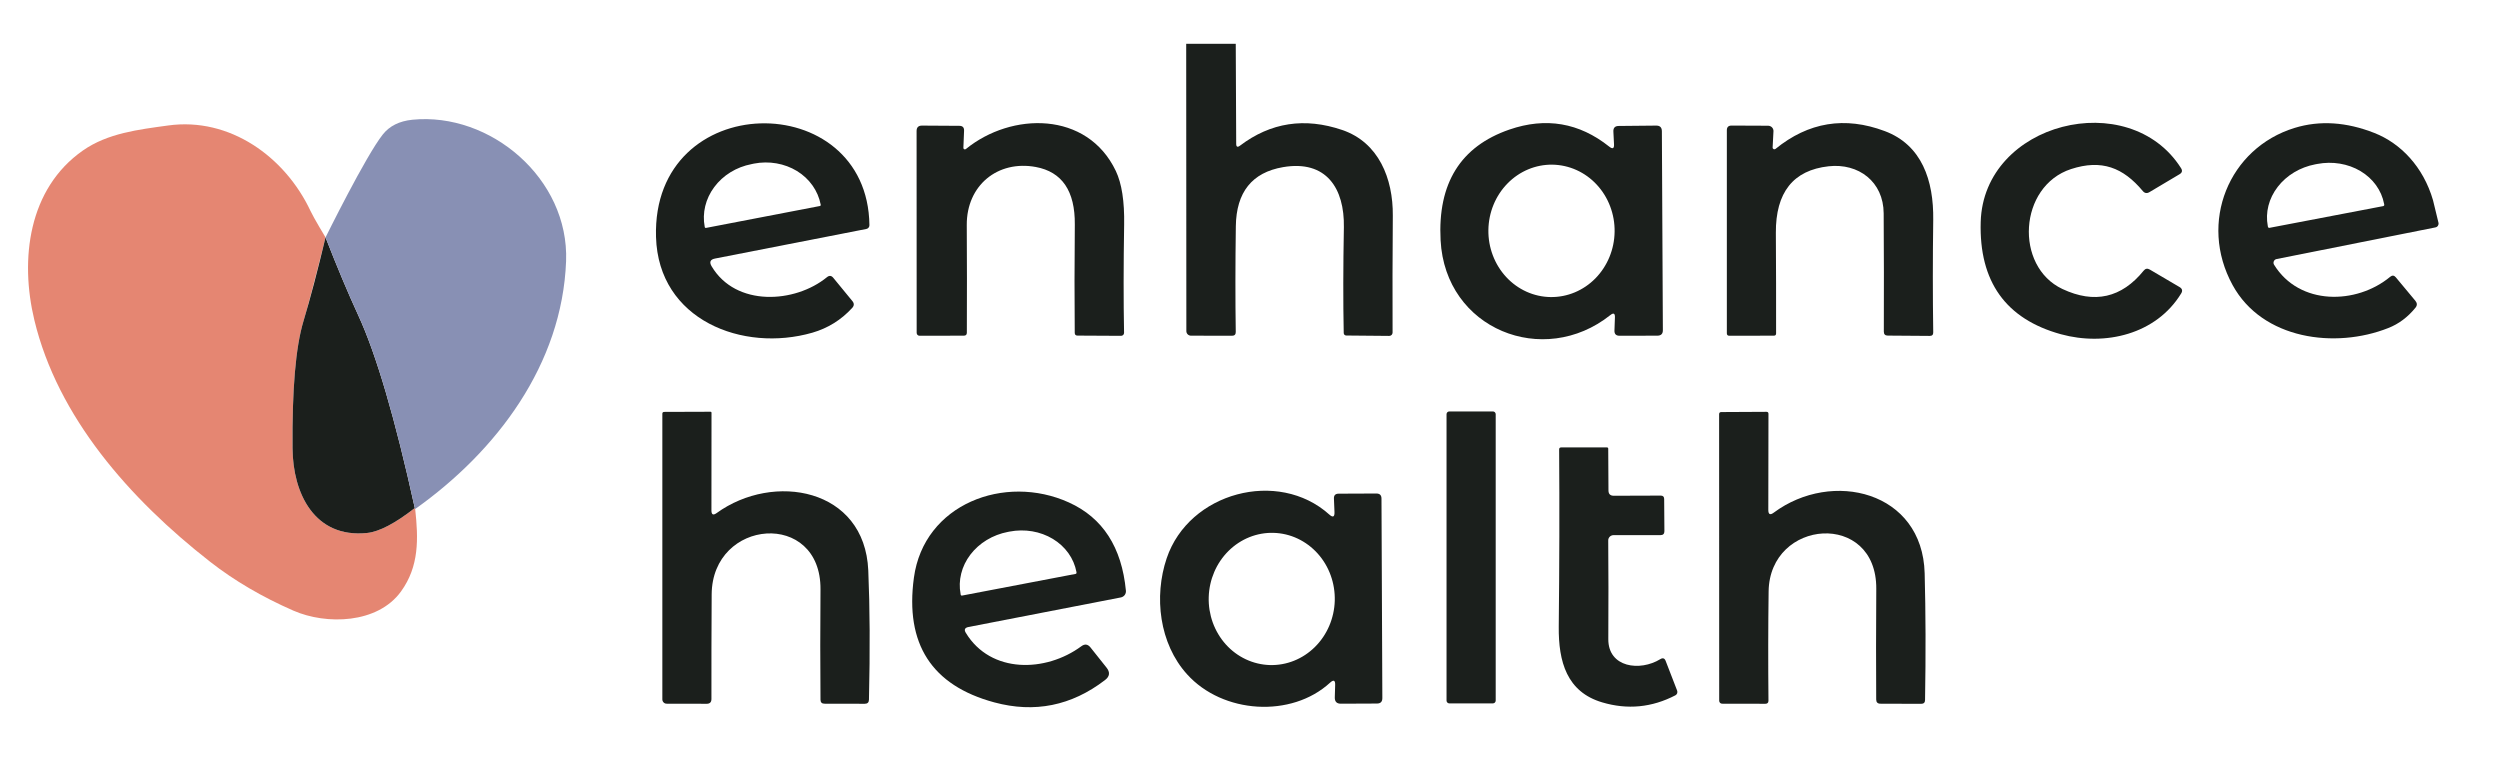
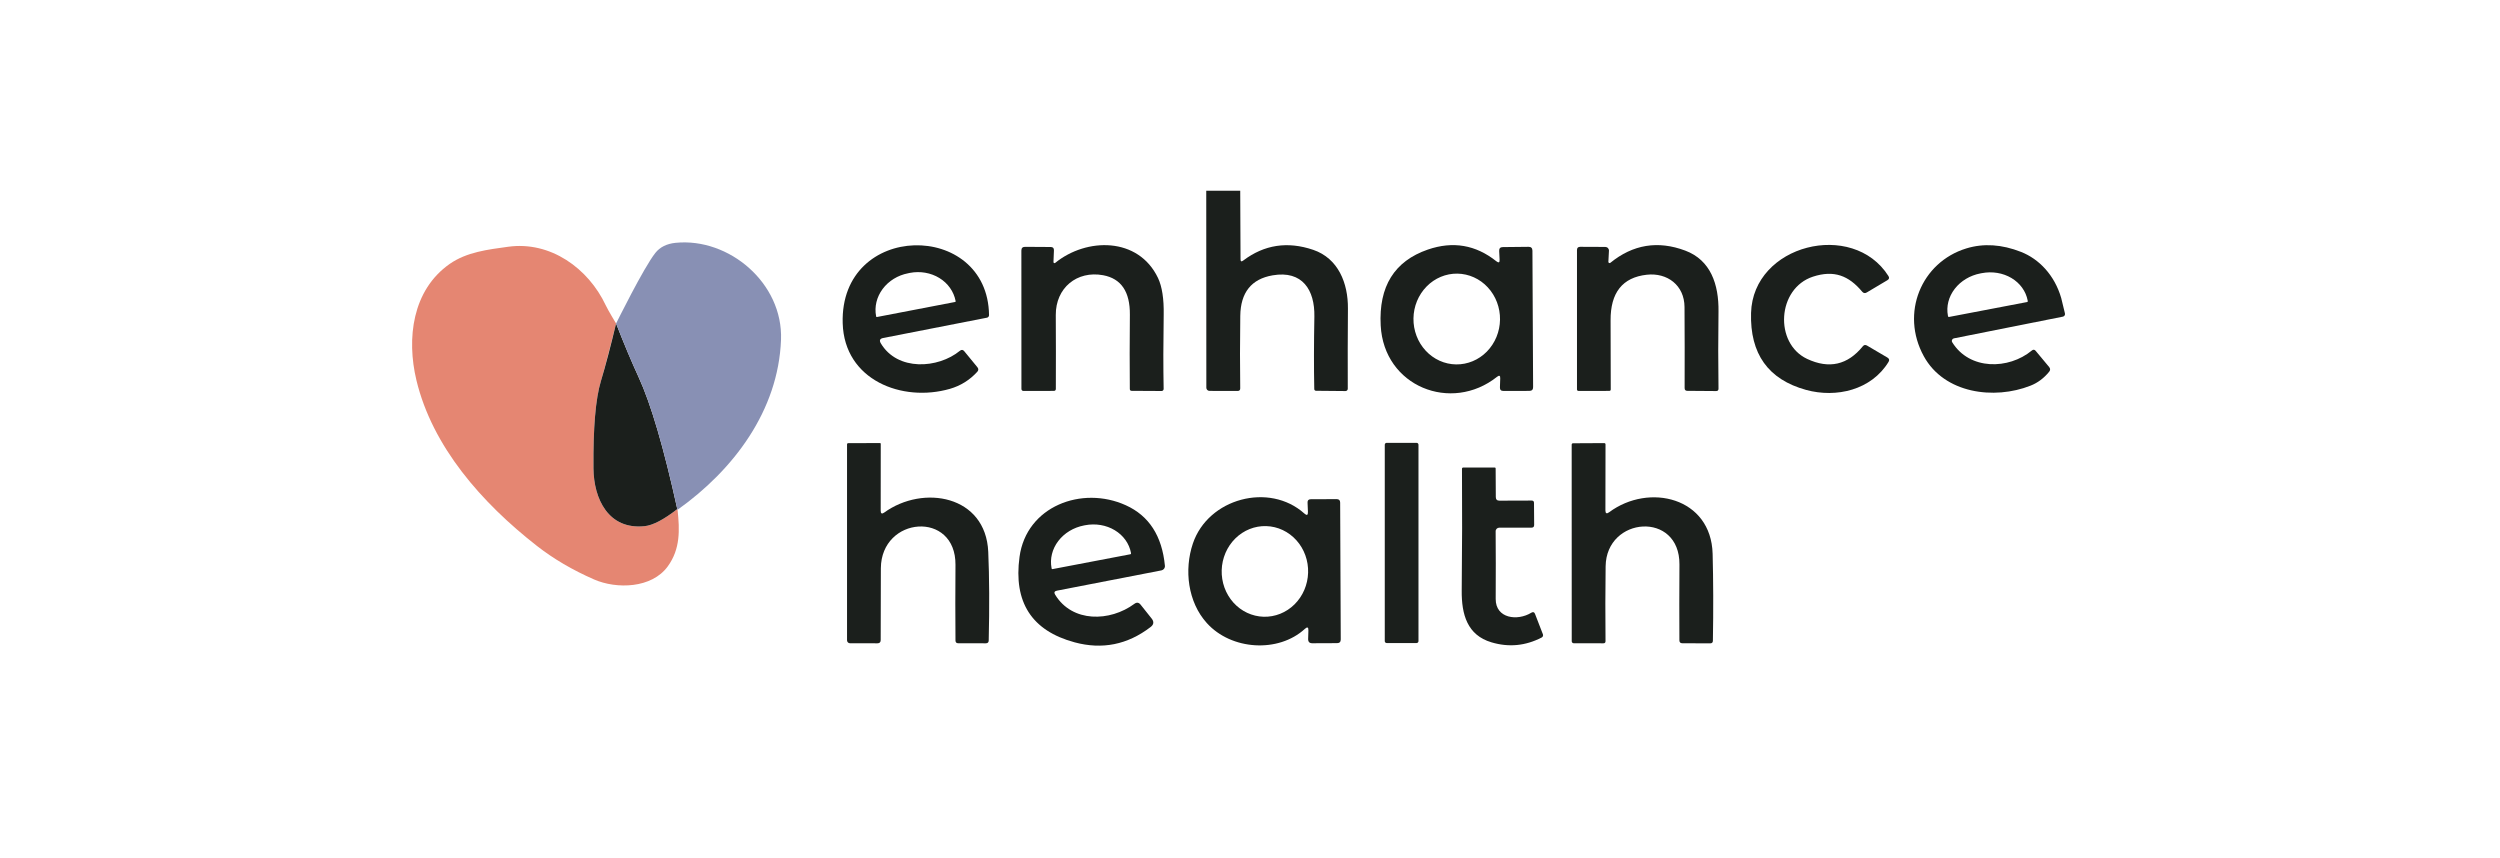
- <svg xmlns="http://www.w3.org/2000/svg" width="96" height="30" viewBox="0 0 96 30" fill="none">
-   <path d="M12.501 9.117C12.501 9.117 11.913 11.469 11.654 12.331C11.354 13.325 11.214 14.956 11.234 17.223C11.249 18.945 12.075 20.674 14.096 20.466C14.563 20.417 15.174 20.097 15.928 19.508C15.934 19.521 15.939 19.534 15.943 19.546C16.067 20.685 16.099 21.745 15.398 22.713C14.498 23.956 12.53 24 11.27 23.45C10.064 22.923 8.998 22.297 8.07 21.573C4.966 19.149 2.214 16.009 1.32 12.295C0.757 9.954 1.089 7.246 3.181 5.781C4.137 5.112 5.318 4.976 6.452 4.819C8.825 4.488 10.95 6.027 11.924 8.102C12.053 8.378 12.501 9.117 12.501 9.117Z" fill="#E58672" />
-   <path d="M12.501 9.117C12.947 10.261 13.365 11.256 13.755 12.103C14.45 13.608 15.174 16.076 15.928 19.508C15.174 20.097 14.563 20.417 14.096 20.466C12.075 20.674 11.249 18.945 11.234 17.223C11.214 14.956 11.354 13.325 11.654 12.331C11.913 11.469 12.195 10.397 12.501 9.117Z" fill="#1B1F1C" />
-   <path d="M15.943 19.546C15.939 19.534 15.934 19.521 15.928 19.508C15.174 16.076 14.45 13.608 13.756 12.103C13.365 11.256 12.947 10.261 12.501 9.117C12.501 9.117 14.043 5.988 14.7 5.163C14.958 4.837 15.336 4.649 15.833 4.598C18.822 4.299 21.856 6.853 21.738 10.028C21.587 13.997 19.077 17.32 15.943 19.546Z" fill="#8890B4" />
-   <path d="M47.453 1.682L47.47 5.521C47.47 5.643 47.52 5.667 47.618 5.592C48.794 4.702 50.101 4.502 51.54 4.991C52.942 5.468 53.496 6.853 53.484 8.282C53.472 9.801 53.469 11.298 53.475 12.772C53.475 12.788 53.472 12.805 53.465 12.82C53.459 12.836 53.45 12.85 53.438 12.862C53.426 12.873 53.412 12.883 53.397 12.889C53.381 12.896 53.365 12.899 53.348 12.899L51.696 12.884C51.671 12.884 51.647 12.874 51.628 12.857C51.61 12.839 51.6 12.815 51.599 12.789C51.575 11.592 51.577 10.236 51.605 8.723C51.631 7.24 50.936 6.133 49.27 6.418C48.078 6.623 47.473 7.379 47.456 8.688C47.436 10.159 47.435 11.512 47.453 12.745C47.455 12.844 47.407 12.893 47.31 12.893L45.733 12.89C45.686 12.89 45.641 12.872 45.608 12.839C45.574 12.806 45.556 12.762 45.556 12.715L45.55 1.682H47.453Z" fill="#1B1F1C" />
-   <path d="M27.325 10.224C28.254 11.793 30.53 11.647 31.755 10.644C31.844 10.571 31.925 10.579 31.998 10.668L32.732 11.562C32.805 11.65 32.803 11.737 32.726 11.822C32.304 12.284 31.794 12.601 31.196 12.775C28.526 13.544 25.283 12.293 25.191 9.102C25.022 3.39 33.321 3.328 33.386 8.647C33.387 8.681 33.375 8.715 33.353 8.742C33.331 8.768 33.301 8.786 33.268 8.792L27.458 9.928C27.275 9.963 27.23 10.062 27.325 10.224ZM27.106 8.753L31.489 7.91C31.498 7.907 31.506 7.902 31.511 7.894C31.516 7.887 31.517 7.877 31.516 7.868L31.513 7.85C31.462 7.589 31.356 7.342 31.2 7.122C31.044 6.901 30.842 6.713 30.604 6.567C30.366 6.422 30.098 6.322 29.815 6.273C29.532 6.224 29.238 6.227 28.953 6.282L28.855 6.303C28.278 6.414 27.765 6.73 27.429 7.181C27.092 7.632 26.96 8.182 27.061 8.709L27.064 8.726C27.067 8.735 27.072 8.743 27.08 8.748C27.088 8.753 27.097 8.755 27.106 8.753Z" fill="#1B1F1C" />
-   <path d="M36.994 5.672C36.993 5.684 36.995 5.696 37.001 5.706C37.006 5.716 37.015 5.725 37.026 5.73C37.036 5.736 37.048 5.738 37.06 5.736C37.071 5.735 37.082 5.73 37.091 5.722C38.84 4.299 41.747 4.257 42.848 6.566C43.076 7.047 43.183 7.735 43.167 8.629C43.142 10.173 43.141 11.556 43.164 12.778C43.165 12.793 43.162 12.809 43.156 12.823C43.151 12.837 43.142 12.85 43.132 12.861C43.121 12.872 43.108 12.881 43.094 12.887C43.08 12.893 43.064 12.896 43.049 12.896L41.377 12.887C41.308 12.887 41.272 12.853 41.27 12.784C41.258 11.497 41.259 10.11 41.273 8.623C41.285 7.336 40.785 6.599 39.773 6.412C38.311 6.143 37.115 7.119 37.124 8.64C37.132 10.018 37.133 11.396 37.127 12.775C37.127 12.852 37.088 12.89 37.011 12.89L35.31 12.893C35.295 12.893 35.281 12.89 35.268 12.885C35.255 12.879 35.242 12.871 35.232 12.861C35.222 12.851 35.214 12.839 35.209 12.826C35.203 12.812 35.2 12.798 35.2 12.784L35.197 5.03C35.197 4.892 35.266 4.823 35.404 4.823L36.84 4.832C36.966 4.832 37.026 4.896 37.02 5.024L36.994 5.672Z" fill="#1B1F1C" />
-   <path d="M61.978 5.539L61.954 5.056C61.946 4.91 62.015 4.837 62.161 4.837L63.597 4.823C63.741 4.821 63.814 4.892 63.816 5.036L63.854 12.677C63.856 12.819 63.785 12.89 63.641 12.89L62.191 12.893C62.055 12.893 61.99 12.826 61.995 12.692L62.013 12.189C62.019 12.031 61.96 12.001 61.836 12.1C59.27 14.142 55.496 12.645 55.319 9.226C55.204 7.04 56.084 5.624 57.959 4.976C59.361 4.493 60.64 4.711 61.794 5.63C61.926 5.735 61.988 5.704 61.978 5.539ZM59.542 11.407C60.185 11.416 60.805 11.157 61.266 10.687C61.727 10.216 61.992 9.573 62.001 8.899C62.006 8.565 61.948 8.234 61.83 7.924C61.713 7.614 61.538 7.331 61.316 7.092C61.095 6.852 60.83 6.662 60.538 6.53C60.246 6.398 59.931 6.328 59.613 6.323C58.97 6.314 58.35 6.573 57.889 7.044C57.428 7.514 57.163 8.157 57.154 8.831C57.149 9.165 57.207 9.497 57.325 9.807C57.442 10.117 57.617 10.399 57.839 10.639C58.06 10.878 58.325 11.069 58.617 11.201C58.91 11.333 59.224 11.403 59.542 11.407Z" fill="#1B1F1C" />
-   <path d="M68.069 5.663C68.068 5.676 68.071 5.689 68.078 5.7C68.084 5.711 68.094 5.72 68.105 5.726C68.117 5.732 68.13 5.734 68.143 5.733C68.156 5.732 68.168 5.727 68.178 5.719C69.445 4.689 70.843 4.46 72.372 5.033C73.798 5.565 74.257 6.927 74.236 8.448C74.216 9.922 74.216 11.36 74.236 12.763C74.238 12.854 74.194 12.899 74.103 12.899L72.49 12.887C72.389 12.887 72.339 12.836 72.339 12.733C72.345 11.242 72.343 9.728 72.333 8.193C72.327 6.974 71.365 6.258 70.22 6.385C68.859 6.535 68.183 7.388 68.193 8.945C68.201 10.218 68.204 11.504 68.202 12.804C68.202 12.861 68.173 12.89 68.116 12.89L66.405 12.893C66.342 12.893 66.311 12.861 66.311 12.798V5C66.311 4.882 66.371 4.822 66.491 4.822L67.9 4.828C67.927 4.829 67.955 4.835 67.98 4.846C68.005 4.857 68.028 4.873 68.047 4.893C68.065 4.912 68.08 4.936 68.089 4.962C68.099 4.987 68.103 5.014 68.101 5.041L68.069 5.663Z" fill="#1B1F1C" />
-   <path d="M82.283 7.335C81.528 6.433 80.703 6.11 79.528 6.492C77.512 7.152 77.349 10.227 79.196 11.097C80.427 11.675 81.468 11.44 82.318 10.392C82.383 10.311 82.462 10.298 82.552 10.351L83.695 11.023C83.799 11.084 83.82 11.166 83.757 11.268C82.798 12.837 80.839 13.302 79.137 12.834C77.02 12.25 75.994 10.814 76.059 8.525C76.166 4.692 81.756 3.307 83.751 6.456C83.814 6.553 83.795 6.631 83.695 6.69L82.54 7.377C82.442 7.436 82.356 7.422 82.283 7.335Z" fill="#1B1F1C" />
-   <path d="M93.428 7.69L93.637 8.552C93.657 8.634 93.605 8.715 93.522 8.732L87.418 9.948C87.395 9.953 87.374 9.963 87.356 9.977C87.338 9.992 87.324 10.011 87.315 10.032C87.305 10.053 87.302 10.076 87.303 10.099C87.304 10.122 87.311 10.144 87.323 10.164C88.294 11.742 90.487 11.703 91.783 10.629C91.862 10.564 91.934 10.57 91.999 10.649L92.751 11.552C92.824 11.641 92.825 11.729 92.754 11.816C92.46 12.178 92.112 12.439 91.709 12.597C89.676 13.402 86.876 13.041 85.731 10.945C84.414 8.542 85.586 5.686 88.116 4.911C89.077 4.617 90.097 4.682 91.176 5.106C92.179 5.499 93.054 6.399 93.428 7.69ZM87.148 8.749L91.514 7.915C91.52 7.914 91.527 7.911 91.532 7.908C91.538 7.904 91.543 7.9 91.547 7.894C91.551 7.889 91.553 7.882 91.555 7.876C91.556 7.869 91.556 7.862 91.555 7.856L91.549 7.826C91.45 7.309 91.124 6.857 90.643 6.57C90.161 6.283 89.564 6.185 88.983 6.296L88.903 6.311C88.322 6.422 87.804 6.733 87.463 7.177C87.121 7.621 86.985 8.161 87.083 8.678L87.089 8.708C87.09 8.715 87.093 8.721 87.096 8.727C87.1 8.732 87.105 8.737 87.11 8.741C87.115 8.745 87.122 8.748 87.128 8.749C87.135 8.751 87.142 8.751 87.148 8.749Z" fill="#1B1F1C" />
-   <path d="M27.517 19.703C29.698 18.123 33.206 18.735 33.342 21.905C33.403 23.326 33.412 24.98 33.368 26.868C33.366 26.973 33.312 27.025 33.206 27.025L31.661 27.022C31.56 27.022 31.509 26.972 31.507 26.871C31.495 25.51 31.495 24.098 31.507 22.636C31.533 19.573 27.346 19.904 27.328 22.825C27.32 24.248 27.317 25.585 27.319 26.838C27.321 26.963 27.26 27.025 27.136 27.025L25.597 27.022C25.553 27.022 25.512 27.004 25.482 26.973C25.451 26.942 25.434 26.9 25.434 26.856V15.888C25.434 15.843 25.457 15.819 25.505 15.817L27.281 15.811C27.308 15.811 27.322 15.825 27.322 15.853L27.319 19.599C27.319 19.763 27.385 19.798 27.517 19.703Z" fill="#1B1F1C" />
-   <path d="M57.328 15.799H55.653C55.594 15.799 55.547 15.847 55.547 15.906V26.903C55.547 26.962 55.594 27.01 55.653 27.01H57.328C57.387 27.01 57.435 26.962 57.435 26.903V15.906C57.435 15.847 57.387 15.799 57.328 15.799Z" fill="#1B1F1C" />
-   <path d="M68.113 19.685C70.35 18.025 73.825 18.859 73.907 22.014C73.947 23.52 73.952 25.141 73.922 26.88C73.922 26.978 73.872 27.027 73.771 27.027L72.209 27.022C72.1 27.022 72.046 26.967 72.046 26.859C72.038 25.569 72.039 24.153 72.049 22.612C72.07 19.602 67.95 19.916 67.915 22.713C67.897 24.064 67.895 25.462 67.909 26.906C67.909 26.985 67.869 27.025 67.79 27.025L66.127 27.022C66.113 27.022 66.098 27.019 66.085 27.013C66.072 27.008 66.06 27 66.05 26.989C66.039 26.979 66.031 26.967 66.026 26.954C66.02 26.941 66.017 26.927 66.017 26.912L66.014 15.906C66.014 15.851 66.042 15.823 66.097 15.823L67.832 15.814C67.883 15.814 67.909 15.84 67.909 15.891L67.903 19.581C67.903 19.755 67.973 19.79 68.113 19.685Z" fill="#1B1F1C" />
-   <path d="M61.969 19.037L63.774 19.031C63.859 19.031 63.902 19.073 63.904 19.158L63.913 20.398C63.913 20.499 63.863 20.549 63.762 20.549H61.96C61.933 20.549 61.906 20.555 61.881 20.565C61.856 20.575 61.834 20.59 61.815 20.609C61.795 20.628 61.781 20.651 61.77 20.676C61.76 20.7 61.755 20.727 61.756 20.753C61.766 21.916 61.767 23.178 61.759 24.542C61.753 25.637 62.978 25.791 63.756 25.311C63.853 25.252 63.921 25.275 63.961 25.379L64.402 26.519C64.415 26.552 64.415 26.589 64.403 26.622C64.391 26.655 64.368 26.683 64.337 26.699C63.431 27.169 62.494 27.259 61.525 26.971C60.164 26.569 59.844 25.406 59.856 24.074C59.881 21.72 59.886 19.448 59.871 17.258C59.871 17.207 59.897 17.181 59.95 17.181H61.706C61.739 17.181 61.756 17.198 61.756 17.232L61.765 18.833C61.765 18.969 61.833 19.037 61.969 19.037Z" fill="#1B1F1C" />
-   <path d="M37.088 24.302C38.047 25.879 40.163 25.82 41.522 24.817C41.654 24.718 41.771 24.733 41.874 24.861L42.489 25.634C42.635 25.815 42.616 25.976 42.43 26.116C41.142 27.103 39.725 27.388 38.18 26.971C35.777 26.322 34.748 24.726 35.094 22.183C35.478 19.354 38.583 18.179 41.045 19.294C42.345 19.882 43.075 21.012 43.235 22.683C43.241 22.742 43.224 22.801 43.189 22.849C43.153 22.896 43.101 22.929 43.043 22.941L37.189 24.077C37.047 24.105 37.013 24.18 37.088 24.302ZM36.943 22.87L41.303 22.038C41.314 22.036 41.324 22.029 41.331 22.02C41.337 22.011 41.34 21.999 41.338 21.988L41.335 21.961C41.286 21.703 41.181 21.458 41.025 21.24C40.869 21.022 40.666 20.836 40.428 20.693C40.189 20.549 39.92 20.45 39.635 20.402C39.349 20.354 39.054 20.358 38.766 20.413L38.704 20.425C38.416 20.48 38.141 20.585 37.893 20.735C37.646 20.884 37.432 21.076 37.263 21.297C37.094 21.519 36.974 21.766 36.91 22.026C36.845 22.286 36.837 22.552 36.887 22.81L36.89 22.834C36.891 22.84 36.893 22.846 36.897 22.851C36.9 22.855 36.904 22.86 36.909 22.863C36.914 22.866 36.92 22.869 36.926 22.87C36.931 22.871 36.938 22.871 36.943 22.87Z" fill="#1B1F1C" />
-   <path d="M51.244 19.661L51.223 19.146C51.217 19.022 51.276 18.959 51.401 18.957L52.854 18.951C52.984 18.951 53.049 19.016 53.049 19.146L53.082 26.809C53.082 26.947 53.013 27.016 52.874 27.016L51.492 27.022C51.331 27.024 51.252 26.943 51.256 26.779L51.27 26.311C51.278 26.12 51.212 26.088 51.072 26.217C49.592 27.575 46.955 27.415 45.582 25.891C44.517 24.713 44.304 22.911 44.801 21.437C45.656 18.904 49.08 17.995 51.042 19.756C51.184 19.884 51.252 19.853 51.244 19.661ZM48.759 25.538C49.401 25.557 50.025 25.308 50.492 24.845C50.96 24.383 51.234 23.745 51.255 23.072C51.264 22.738 51.212 22.406 51.099 22.095C50.987 21.783 50.817 21.498 50.599 21.256C50.381 21.013 50.12 20.819 49.83 20.682C49.541 20.546 49.228 20.471 48.91 20.462C48.268 20.442 47.645 20.692 47.177 21.154C46.709 21.617 46.435 22.255 46.415 22.928C46.405 23.261 46.458 23.593 46.57 23.905C46.683 24.216 46.853 24.501 47.07 24.744C47.288 24.986 47.549 25.181 47.839 25.317C48.129 25.453 48.442 25.528 48.759 25.538Z" fill="#1B1F1C" />
+ <svg xmlns="http://www.w3.org/2000/svg" width="140" height="48" viewBox="0 0 140 48" fill="none">
+   <path d="M34.501 18.117C34.501 18.117 33.913 20.468 33.654 21.331C33.355 22.325 33.214 23.956 33.234 26.223C33.249 27.945 34.075 29.674 36.096 29.466C36.563 29.417 37.174 29.097 37.928 28.508C37.934 28.521 37.939 28.534 37.943 28.546C38.067 29.685 38.099 30.745 37.398 31.713C36.498 32.956 34.53 33 33.27 32.45C32.064 31.923 30.998 31.297 30.07 30.573C26.966 28.149 24.213 25.009 23.32 21.295C22.758 18.954 23.089 16.246 25.181 14.781C26.137 14.112 27.318 13.976 28.451 13.819C30.825 13.488 32.95 15.027 33.924 17.102C34.053 17.378 34.501 18.117 34.501 18.117Z" fill="#E58672" />
+   <path d="M34.501 18.117C34.947 19.261 35.365 20.256 35.755 21.103C36.45 22.608 37.174 25.076 37.928 28.508C37.174 29.097 36.563 29.417 36.096 29.466C34.075 29.674 33.249 27.945 33.234 26.223C33.214 23.956 33.354 22.325 33.654 21.331C33.913 20.468 34.195 19.397 34.501 18.117Z" fill="#1B1F1C" />
+   <path d="M37.943 28.546C37.939 28.534 37.934 28.521 37.928 28.508C37.174 25.076 36.45 22.608 35.756 21.103C35.365 20.256 34.947 19.261 34.501 18.117C34.501 18.117 36.043 14.988 36.7 14.163C36.958 13.837 37.336 13.649 37.833 13.598C40.822 13.299 43.856 15.853 43.737 19.028C43.587 22.997 41.077 26.32 37.943 28.546Z" fill="#8890B4" />
+   <path d="M69.453 10.682L69.47 14.521C69.47 14.643 69.52 14.667 69.618 14.592C70.794 13.702 72.101 13.502 73.54 13.991C74.942 14.468 75.496 15.853 75.484 17.282C75.472 18.801 75.469 20.298 75.475 21.772C75.475 21.788 75.472 21.805 75.465 21.82C75.459 21.836 75.45 21.85 75.438 21.862C75.426 21.873 75.412 21.883 75.397 21.889C75.381 21.896 75.365 21.899 75.348 21.899L73.696 21.884C73.671 21.884 73.647 21.874 73.628 21.857C73.61 21.839 73.6 21.815 73.599 21.789C73.575 20.592 73.577 19.236 73.605 17.723C73.631 16.24 72.936 15.133 71.27 15.418C70.078 15.623 69.473 16.379 69.456 17.688C69.436 19.159 69.435 20.512 69.453 21.745C69.454 21.844 69.407 21.893 69.311 21.893L67.733 21.89C67.686 21.89 67.641 21.872 67.608 21.839C67.574 21.806 67.555 21.762 67.555 21.715L67.55 10.682H69.453Z" fill="#1B1F1C" />
+   <path d="M49.325 19.224C50.254 20.793 52.53 20.647 53.755 19.644C53.844 19.571 53.925 19.579 53.998 19.668L54.732 20.562C54.805 20.65 54.803 20.737 54.726 20.822C54.304 21.284 53.794 21.601 53.196 21.775C50.526 22.544 47.283 21.293 47.191 18.102C47.022 12.39 55.321 12.328 55.386 17.646C55.387 17.681 55.375 17.715 55.353 17.741C55.331 17.768 55.301 17.786 55.268 17.791L49.458 18.928C49.275 18.963 49.23 19.062 49.325 19.224ZM49.106 17.753L53.489 16.91C53.498 16.907 53.506 16.902 53.511 16.894C53.516 16.887 53.517 16.877 53.516 16.868L53.513 16.85C53.462 16.589 53.356 16.342 53.2 16.122C53.044 15.901 52.842 15.713 52.604 15.568C52.367 15.422 52.098 15.322 51.815 15.273C51.532 15.224 51.239 15.227 50.953 15.282L50.855 15.303C50.278 15.414 49.765 15.73 49.429 16.181C49.092 16.632 48.96 17.182 49.062 17.709L49.065 17.726C49.067 17.735 49.072 17.743 49.08 17.748C49.088 17.753 49.097 17.755 49.106 17.753Z" fill="#1B1F1C" />
+   <path d="M58.994 14.672C58.993 14.684 58.995 14.696 59.001 14.706C59.006 14.716 59.015 14.725 59.026 14.73C59.036 14.736 59.048 14.738 59.06 14.736C59.071 14.735 59.082 14.73 59.091 14.722C60.84 13.299 63.747 13.257 64.848 15.566C65.076 16.047 65.183 16.735 65.167 17.629C65.142 19.173 65.141 20.556 65.164 21.778C65.165 21.793 65.162 21.808 65.156 21.823C65.151 21.837 65.142 21.85 65.132 21.861C65.121 21.872 65.108 21.881 65.094 21.887C65.079 21.893 65.064 21.896 65.049 21.896L63.377 21.887C63.308 21.887 63.272 21.853 63.27 21.784C63.258 20.497 63.259 19.11 63.273 17.623C63.285 16.336 62.785 15.599 61.773 15.412C60.311 15.143 59.115 16.119 59.124 17.64C59.132 19.018 59.133 20.396 59.127 21.775C59.127 21.852 59.088 21.89 59.011 21.89L57.31 21.893C57.295 21.893 57.281 21.89 57.268 21.885C57.255 21.879 57.242 21.871 57.232 21.861C57.222 21.851 57.214 21.839 57.209 21.826C57.203 21.812 57.2 21.798 57.2 21.784L57.197 14.03C57.197 13.892 57.266 13.823 57.404 13.823L58.84 13.832C58.966 13.832 59.026 13.896 59.02 14.024L58.994 14.672Z" fill="#1B1F1C" />
+   <path d="M83.978 14.539L83.954 14.056C83.946 13.91 84.015 13.837 84.161 13.837L85.597 13.822C85.741 13.82 85.814 13.892 85.816 14.036L85.854 21.677C85.856 21.819 85.785 21.89 85.641 21.89L84.191 21.893C84.055 21.893 83.99 21.826 83.996 21.692L84.013 21.189C84.019 21.031 83.96 21.001 83.836 21.1C81.27 23.142 77.496 21.645 77.319 18.226C77.204 16.04 78.084 14.624 79.959 13.976C81.362 13.493 82.64 13.711 83.794 14.63C83.926 14.735 83.988 14.704 83.978 14.539ZM81.542 20.407C82.185 20.416 82.805 20.157 83.266 19.687C83.727 19.216 83.992 18.573 84.001 17.899C84.006 17.565 83.948 17.234 83.83 16.924C83.713 16.614 83.538 16.331 83.316 16.092C83.095 15.852 82.83 15.662 82.538 15.53C82.246 15.398 81.931 15.328 81.613 15.323C80.97 15.314 80.35 15.573 79.889 16.044C79.428 16.514 79.163 17.157 79.154 17.831C79.149 18.165 79.207 18.497 79.325 18.807C79.442 19.117 79.617 19.399 79.839 19.639C80.061 19.878 80.325 20.069 80.617 20.201C80.91 20.333 81.224 20.403 81.542 20.407Z" fill="#1B1F1C" />
+   <path d="M90.069 14.663C90.068 14.676 90.071 14.689 90.078 14.7C90.084 14.711 90.094 14.72 90.105 14.726C90.117 14.732 90.13 14.734 90.143 14.733C90.156 14.732 90.168 14.727 90.178 14.719C91.445 13.689 92.843 13.46 94.372 14.033C95.798 14.565 96.257 15.927 96.236 17.448C96.216 18.922 96.216 20.36 96.236 21.763C96.238 21.854 96.194 21.899 96.103 21.899L94.49 21.887C94.389 21.887 94.339 21.836 94.339 21.733C94.345 20.242 94.343 18.728 94.333 17.193C94.327 15.974 93.365 15.258 92.22 15.385C90.859 15.535 90.183 16.388 90.193 17.945C90.201 19.218 90.204 20.504 90.202 21.804C90.202 21.861 90.173 21.89 90.116 21.89L88.405 21.893C88.342 21.893 88.311 21.861 88.311 21.798V14C88.311 13.882 88.371 13.822 88.491 13.822L89.9 13.828C89.927 13.829 89.955 13.835 89.98 13.846C90.005 13.857 90.028 13.873 90.047 13.893C90.065 13.912 90.08 13.936 90.089 13.961C90.099 13.987 90.103 14.014 90.101 14.041L90.069 14.663Z" fill="#1B1F1C" />
+   <path d="M104.283 16.335C103.528 15.432 102.703 15.11 101.528 15.492C99.512 16.152 99.349 19.227 101.196 20.097C102.427 20.675 103.468 20.44 104.318 19.392C104.384 19.311 104.461 19.298 104.552 19.351L105.695 20.023C105.799 20.084 105.82 20.166 105.757 20.268C104.798 21.837 102.839 22.302 101.137 21.834C99.02 21.25 97.994 19.814 98.059 17.525C98.166 13.692 103.756 12.307 105.751 15.456C105.814 15.553 105.795 15.631 105.695 15.69L104.54 16.377C104.442 16.436 104.356 16.422 104.283 16.335Z" fill="#1B1F1C" />
+   <path d="M115.428 16.69L115.637 17.552C115.657 17.634 115.605 17.715 115.522 17.732L109.418 18.948C109.395 18.953 109.374 18.963 109.356 18.977C109.338 18.992 109.324 19.011 109.315 19.032C109.306 19.053 109.301 19.076 109.303 19.099C109.304 19.122 109.311 19.144 109.323 19.164C110.294 20.741 112.487 20.703 113.783 19.629C113.862 19.564 113.934 19.57 113.999 19.649L114.751 20.552C114.824 20.641 114.825 20.729 114.754 20.816C114.46 21.178 114.111 21.439 113.709 21.597C111.676 22.402 108.876 22.041 107.731 19.945C106.414 17.542 107.586 14.686 110.116 13.911C111.077 13.617 112.097 13.682 113.176 14.106C114.179 14.499 115.054 15.399 115.428 16.69ZM109.148 17.749L113.514 16.915C113.52 16.914 113.527 16.911 113.532 16.908C113.538 16.904 113.543 16.9 113.547 16.894C113.551 16.889 113.553 16.882 113.555 16.876C113.556 16.869 113.556 16.862 113.555 16.856L113.549 16.826C113.45 16.309 113.124 15.857 112.643 15.57C112.161 15.283 111.565 15.185 110.983 15.296L110.903 15.311C110.322 15.422 109.804 15.733 109.463 16.177C109.121 16.621 108.985 17.161 109.083 17.678L109.089 17.708C109.09 17.715 109.093 17.721 109.096 17.727C109.1 17.733 109.105 17.737 109.11 17.741C109.116 17.745 109.122 17.748 109.128 17.749C109.135 17.751 109.142 17.751 109.148 17.749Z" fill="#1B1F1C" />
+   <path d="M49.517 28.703C51.699 27.123 55.206 27.735 55.342 30.905C55.403 32.325 55.412 33.98 55.368 35.868C55.366 35.972 55.312 36.025 55.206 36.025L53.661 36.022C53.56 36.022 53.509 35.972 53.507 35.871C53.495 34.51 53.495 33.098 53.507 31.636C53.533 28.573 49.346 28.904 49.328 31.825C49.32 33.248 49.317 34.586 49.319 35.838C49.321 35.963 49.26 36.025 49.136 36.025L47.597 36.022C47.553 36.022 47.512 36.004 47.481 35.973C47.451 35.942 47.434 35.9 47.434 35.856V24.888C47.434 24.843 47.458 24.819 47.505 24.817L49.281 24.811C49.308 24.811 49.322 24.825 49.322 24.853L49.319 28.599C49.319 28.763 49.385 28.798 49.517 28.703Z" fill="#1B1F1C" />
+   <path d="M79.328 24.799H77.653C77.594 24.799 77.547 24.847 77.547 24.906V35.903C77.547 35.962 77.594 36.01 77.653 36.01H79.328C79.387 36.01 79.435 35.962 79.435 35.903V24.906C79.435 24.847 79.387 24.799 79.328 24.799Z" fill="#1B1F1C" />
+   <path d="M90.113 28.685C92.35 27.025 95.825 27.859 95.907 31.014C95.947 32.52 95.952 34.141 95.922 35.88C95.922 35.978 95.872 36.028 95.771 36.028L94.209 36.022C94.1 36.022 94.046 35.967 94.046 35.859C94.038 34.569 94.039 33.153 94.049 31.612C94.07 28.602 89.95 28.916 89.915 31.713C89.897 33.064 89.895 34.462 89.909 35.906C89.909 35.985 89.869 36.025 89.79 36.025L88.127 36.022C88.113 36.022 88.098 36.019 88.085 36.013C88.072 36.008 88.06 36 88.05 35.989C88.039 35.979 88.031 35.967 88.026 35.954C88.02 35.941 88.017 35.926 88.017 35.912L88.014 24.906C88.014 24.851 88.042 24.823 88.097 24.823L89.832 24.814C89.883 24.814 89.909 24.84 89.909 24.891L89.903 28.581C89.903 28.755 89.973 28.79 90.113 28.685Z" fill="#1B1F1C" />
+   <path d="M83.969 28.037L85.774 28.031C85.859 28.031 85.902 28.073 85.904 28.158L85.913 29.398C85.913 29.499 85.863 29.549 85.762 29.549H83.96C83.933 29.549 83.906 29.555 83.881 29.565C83.856 29.575 83.834 29.59 83.814 29.609C83.796 29.628 83.781 29.651 83.77 29.676C83.76 29.7 83.755 29.727 83.756 29.753C83.766 30.916 83.767 32.178 83.759 33.542C83.753 34.637 84.978 34.791 85.756 34.311C85.853 34.252 85.921 34.275 85.961 34.379L86.402 35.519C86.415 35.552 86.415 35.589 86.403 35.622C86.391 35.655 86.368 35.683 86.337 35.699C85.431 36.169 84.494 36.26 83.525 35.971C82.164 35.569 81.844 34.406 81.856 33.074C81.881 30.72 81.886 28.448 81.871 26.258C81.871 26.207 81.897 26.181 81.951 26.181H83.706C83.739 26.181 83.756 26.198 83.756 26.232L83.765 27.833C83.765 27.969 83.833 28.037 83.969 28.037Z" fill="#1B1F1C" />
+   <path d="M59.088 33.302C60.047 34.879 62.163 34.82 63.522 33.817C63.654 33.718 63.771 33.733 63.874 33.861L64.489 34.634C64.635 34.815 64.616 34.976 64.43 35.116C63.142 36.103 61.725 36.388 60.18 35.971C57.777 35.322 56.748 33.726 57.094 31.183C57.478 28.354 60.583 27.179 63.045 28.294C64.345 28.882 65.075 30.012 65.235 31.683C65.241 31.742 65.224 31.801 65.189 31.849C65.153 31.896 65.101 31.929 65.043 31.941L59.189 33.077C59.047 33.105 59.013 33.18 59.088 33.302ZM58.943 31.87L63.303 31.038C63.314 31.036 63.324 31.029 63.331 31.02C63.337 31.011 63.34 30.999 63.338 30.988L63.335 30.961C63.286 30.703 63.181 30.458 63.025 30.24C62.869 30.022 62.666 29.836 62.428 29.693C62.189 29.549 61.92 29.45 61.635 29.402C61.349 29.354 61.054 29.358 60.766 29.413L60.704 29.425C60.416 29.48 60.141 29.585 59.893 29.735C59.646 29.884 59.432 30.076 59.263 30.297C59.094 30.519 58.974 30.766 58.91 31.026C58.845 31.286 58.837 31.552 58.887 31.81L58.89 31.834C58.891 31.84 58.893 31.846 58.897 31.851C58.9 31.855 58.904 31.86 58.909 31.863C58.914 31.866 58.92 31.869 58.926 31.87C58.931 31.871 58.938 31.871 58.943 31.87Z" fill="#1B1F1C" />
+   <path d="M73.244 28.661L73.223 28.146C73.217 28.022 73.276 27.959 73.401 27.957L74.854 27.951C74.984 27.951 75.049 28.016 75.049 28.146L75.082 35.809C75.082 35.947 75.013 36.016 74.874 36.016L73.492 36.022C73.331 36.024 73.252 35.943 73.256 35.779L73.27 35.311C73.278 35.12 73.212 35.089 73.072 35.217C71.592 36.575 68.955 36.415 67.582 34.891C66.517 33.713 66.304 31.911 66.801 30.437C67.656 27.904 71.08 26.995 73.043 28.756C73.184 28.884 73.252 28.853 73.244 28.661ZM70.759 34.538C71.401 34.557 72.025 34.308 72.493 33.845C72.96 33.383 73.234 32.745 73.254 32.072C73.264 31.738 73.212 31.406 73.099 31.095C72.987 30.783 72.817 30.498 72.599 30.256C72.381 30.013 72.12 29.819 71.83 29.682C71.54 29.546 71.228 29.471 70.91 29.462C70.268 29.442 69.645 29.692 69.177 30.154C68.709 30.617 68.435 31.255 68.415 31.928C68.405 32.261 68.458 32.593 68.57 32.905C68.683 33.216 68.853 33.501 69.07 33.744C69.288 33.986 69.549 34.181 69.839 34.317C70.129 34.453 70.442 34.528 70.759 34.538Z" fill="#1B1F1C" />
</svg>
